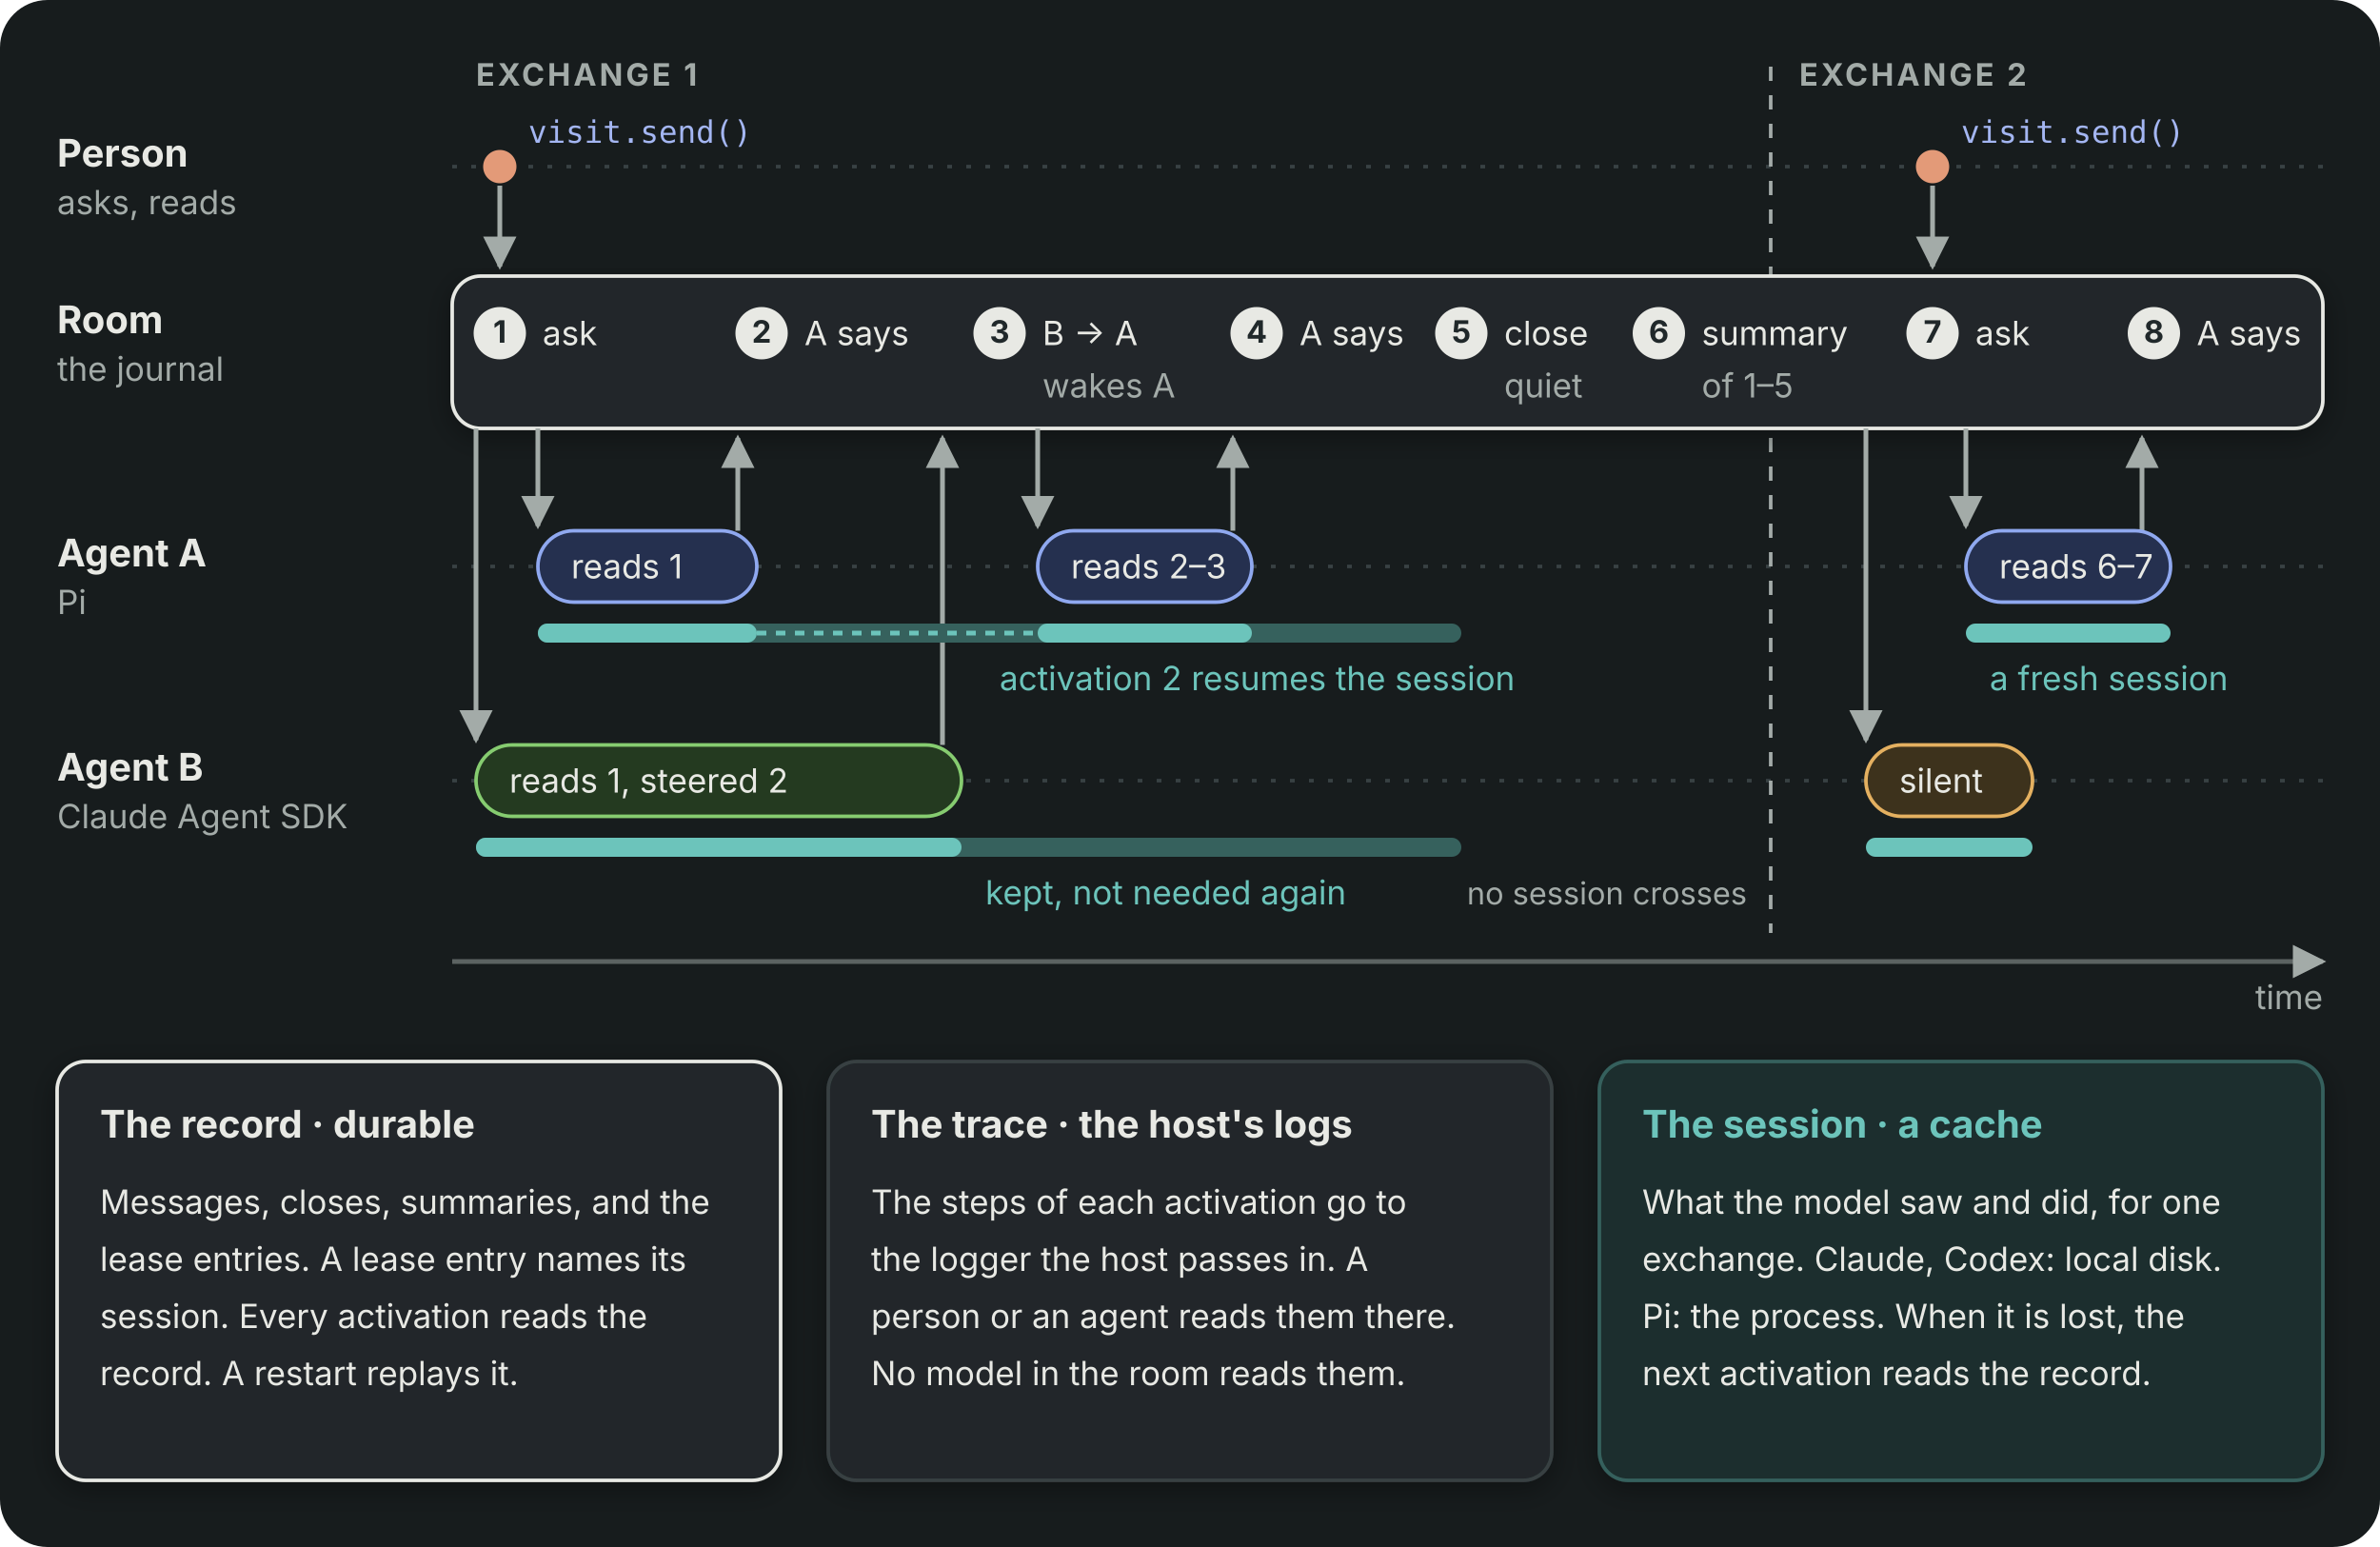
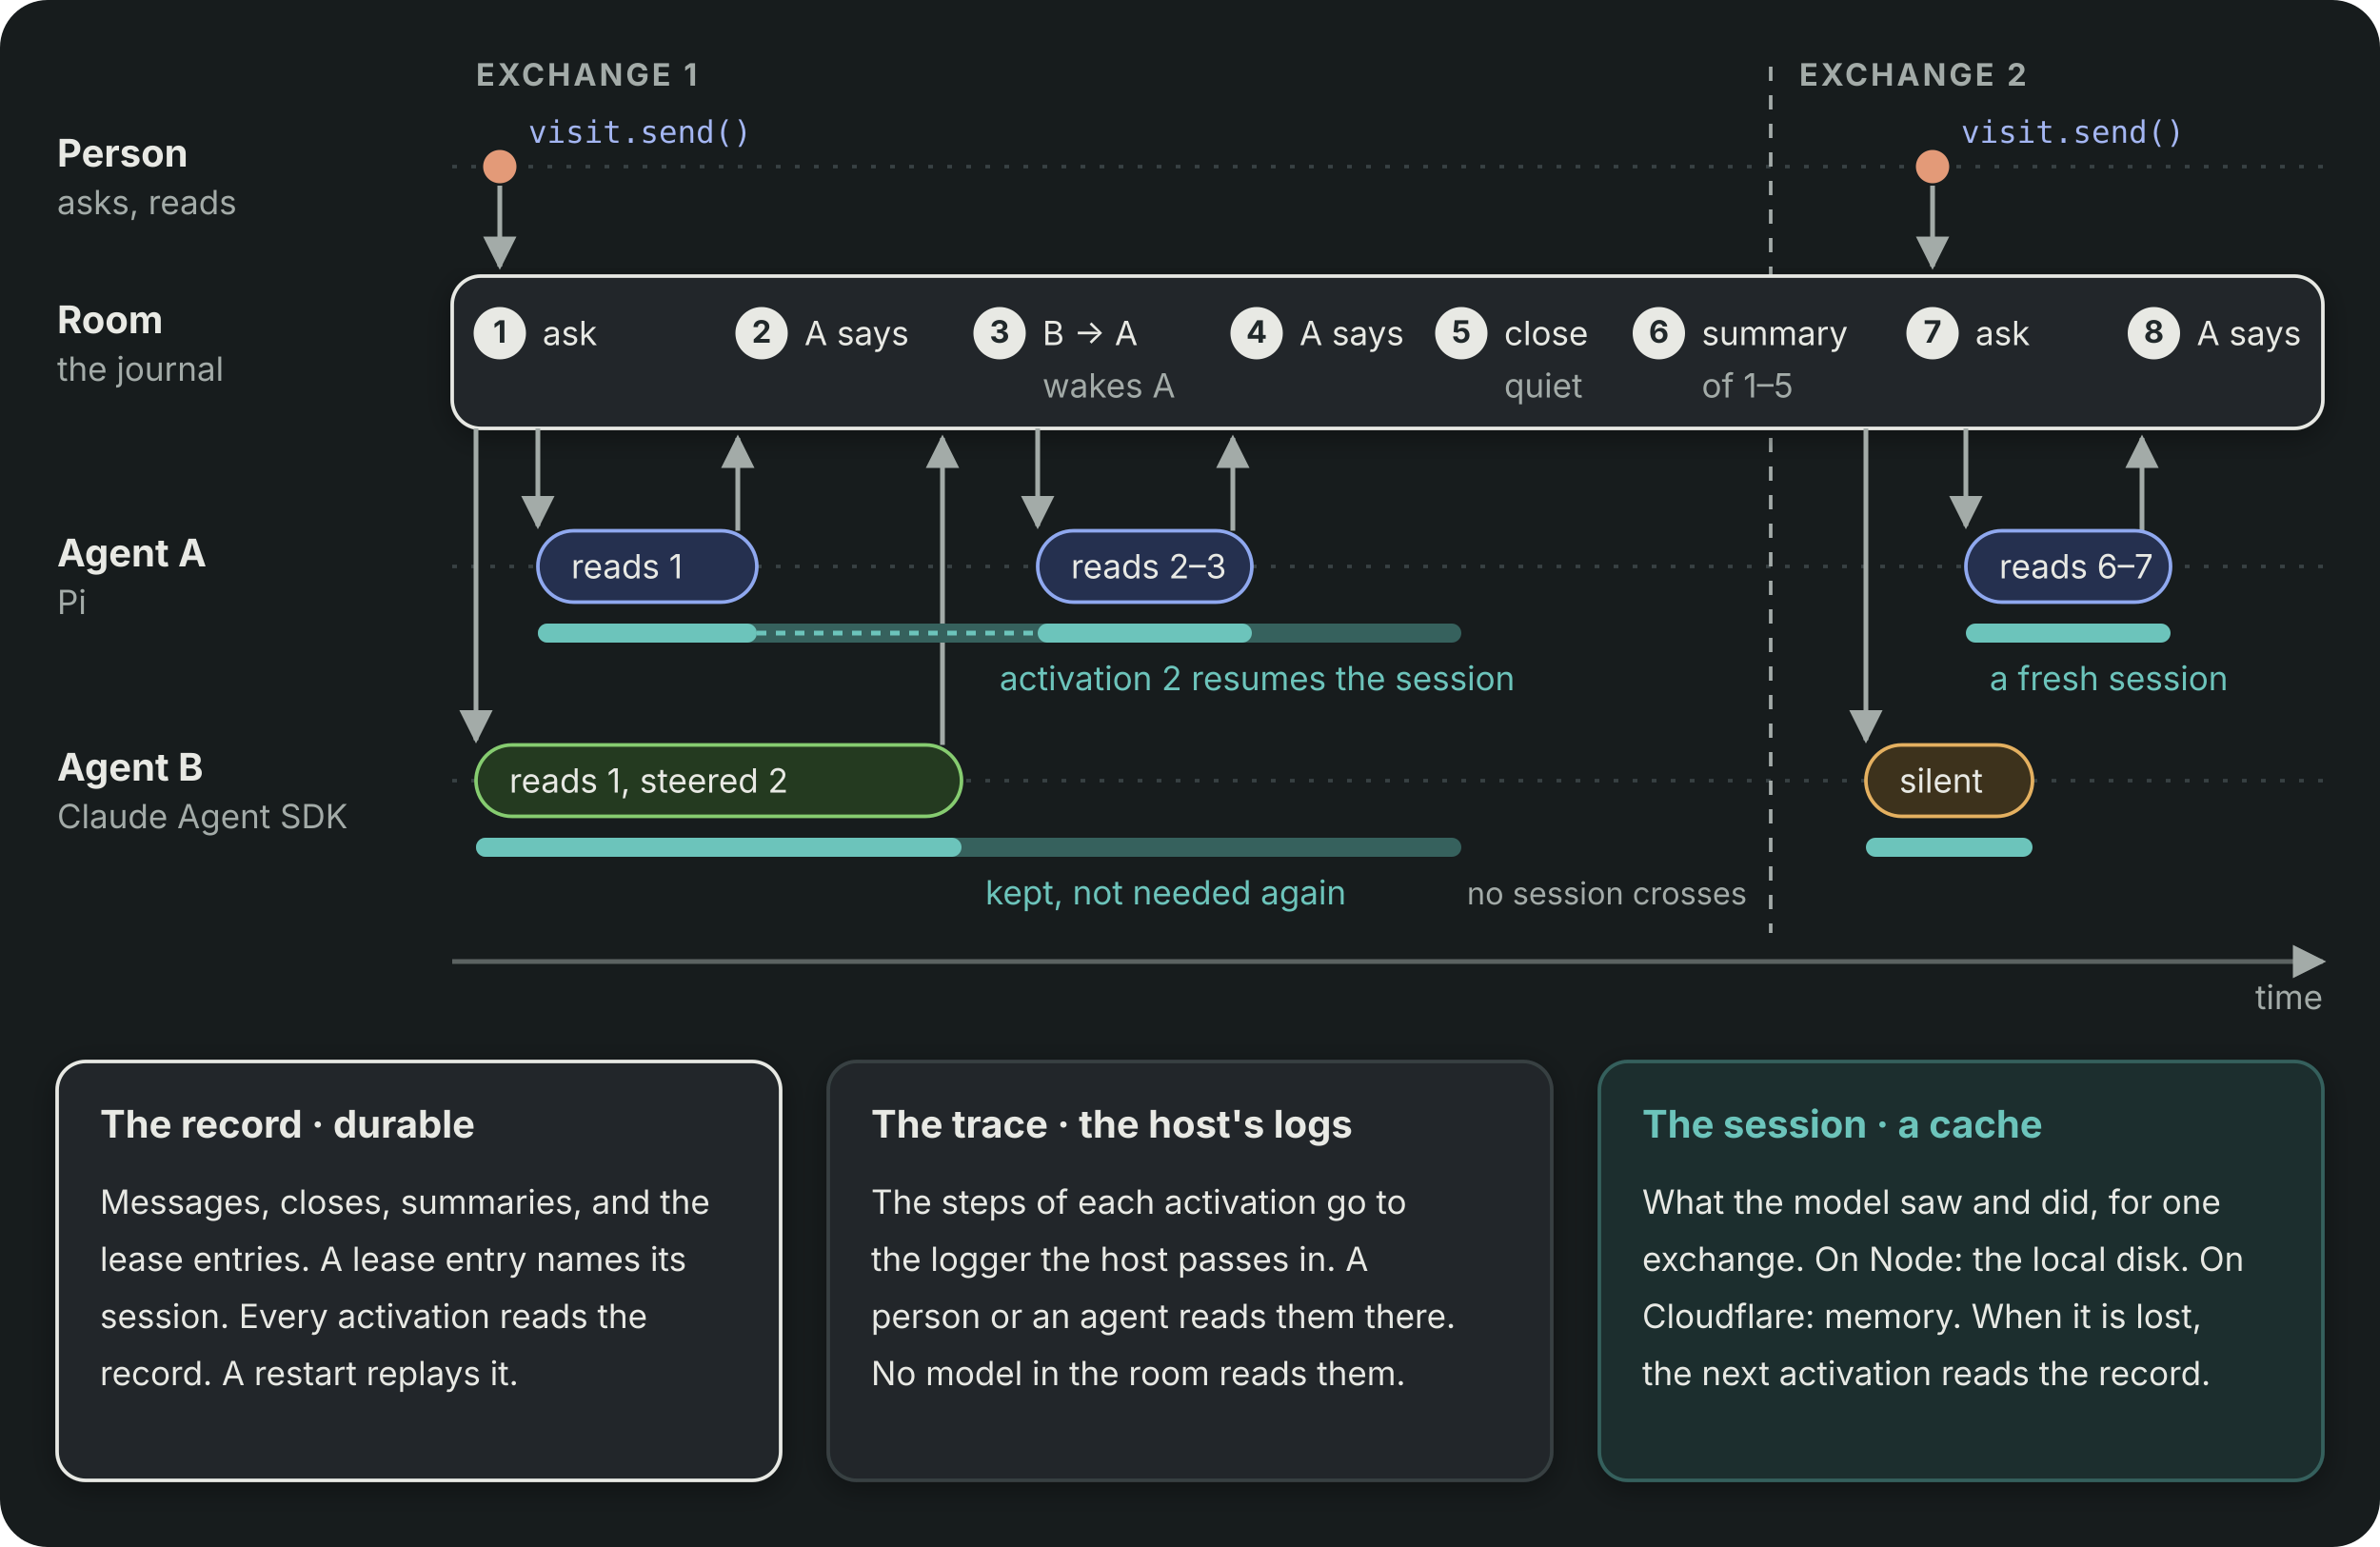
<svg xmlns="http://www.w3.org/2000/svg" width="1000" height="650" viewBox="0 0 1000 650" role="img" aria-labelledby="title desc">
  <defs>
    <marker id="arrow" viewBox="0 0 10 10" refX="9" refY="5" markerWidth="7" markerHeight="7" orient="auto-start-reverse">
      <path d="M0 0 10 5 0 10Z" fill="#a3aba8" />
    </marker>
    <marker id="arrow-teal" viewBox="0 0 10 10" refX="9" refY="5" markerWidth="7" markerHeight="7" orient="auto-start-reverse">
      <path d="M0 0 10 5 0 10Z" fill="#6cc4bb" />
    </marker>
    <filter id="shadow" x="-10%" y="-10%" width="120%" height="130%">
      <feDropShadow dx="0" dy="3" stdDeviation="6" flood-color="#000000" flood-opacity="0.35" />
    </filter>
    <style>
      .sans { font-family: Inter, "IBM Plex Sans", system-ui, sans-serif; }
      .mono { font-family: "IBM Plex Mono", ui-monospace, monospace; }
      .ink { fill: #e8e9e4; } .dim { fill: #a3aba8; } .teal { fill: #6cc4bb; } .code { fill: #a4b6f2; }
      .n { font-size: 16px; font-weight: 700; } .s { font-size: 14px; } .x { font-size: 13px; }
      .flow { fill: none; stroke: #a3aba8; stroke-width: 2; }
      .flow-teal { fill: none; stroke: #6cc4bb; stroke-width: 2; stroke-dasharray: 6 5; }
      .guide { stroke: #384143; stroke-width: 1.5; stroke-dasharray: 2 6; }
      .split { stroke: #a3aba8; stroke-width: 1.5; stroke-dasharray: 6 6; }
    </style>
  </defs>
  <rect width="1000" height="650" rx="20" fill="#171c1d" />
  <text x="24" y="70" class="sans ink n">Person</text>
  <text x="24" y="90" class="sans dim s">asks, reads</text>
  <text x="24" y="140" class="sans ink n">Room</text>
  <text x="24" y="160" class="sans dim s">the journal</text>
  <text x="24" y="238" class="sans ink n">Agent A</text>
  <text x="24" y="258" class="sans dim s">Pi</text>
  <text x="24" y="328" class="sans ink n">Agent B</text>
  <text x="24" y="348" class="sans dim s">Claude Agent SDK</text>
  <line x1="190" y1="70" x2="976" y2="70" class="guide" />
  <line x1="190" y1="238" x2="976" y2="238" class="guide" />
  <line x1="190" y1="328" x2="976" y2="328" class="guide" />
  <line x1="744" y1="28" x2="744" y2="392" class="split" />
  <text x="200" y="36" class="sans dim x" font-weight="700" letter-spacing="1.2">EXCHANGE 1</text>
  <text x="756" y="36" class="sans dim x" font-weight="700" letter-spacing="1.2">EXCHANGE 2</text>
  <circle cx="210" cy="70" r="7" fill="#e39a78" />
  <path d="M210 78 V112" class="flow" marker-end="url(#arrow)" />
  <circle cx="812" cy="70" r="7" fill="#e39a78" />
  <path d="M812 78 V112" class="flow" marker-end="url(#arrow)" />
  <text x="222" y="60" class="mono code x">visit.send()</text>
  <text x="824" y="60" class="mono code x">visit.send()</text>
  <g filter="url(#shadow)">
    <rect x="190" y="116" width="786" height="64" rx="12" fill="#20282a" stroke="#e8e9e4" stroke-width="1.5" />
  </g>
  <circle cx="210" cy="140" r="11" fill="#e8e9e4" />
  <text x="210" y="144" text-anchor="middle" class="sans x" font-weight="700" fill="#20282a">1</text>
  <text x="228" y="145" class="sans ink s">ask</text>
  <circle cx="320" cy="140" r="11" fill="#e8e9e4" />
  <text x="320" y="144" text-anchor="middle" class="sans x" font-weight="700" fill="#20282a">2</text>
  <text x="338" y="145" class="sans ink s">A says</text>
  <circle cx="420" cy="140" r="11" fill="#e8e9e4" />
  <text x="420" y="144" text-anchor="middle" class="sans x" font-weight="700" fill="#20282a">3</text>
  <text x="438" y="145" class="sans ink s">B → A</text>
  <text x="438" y="167" class="sans dim s">wakes A</text>
  <circle cx="528" cy="140" r="11" fill="#e8e9e4" />
  <text x="528" y="144" text-anchor="middle" class="sans x" font-weight="700" fill="#20282a">4</text>
  <text x="546" y="145" class="sans ink s">A says</text>
  <circle cx="614" cy="140" r="11" fill="#e8e9e4" />
  <text x="614" y="144" text-anchor="middle" class="sans x" font-weight="700" fill="#20282a">5</text>
  <text x="632" y="145" class="sans ink s">close</text>
  <text x="632" y="167" class="sans dim s">quiet</text>
  <circle cx="697" cy="140" r="11" fill="#e8e9e4" />
  <text x="697" y="144" text-anchor="middle" class="sans x" font-weight="700" fill="#20282a">6</text>
  <text x="715" y="145" class="sans ink s">summary</text>
  <text x="715" y="167" class="sans dim s">of 1–5</text>
  <circle cx="812" cy="140" r="11" fill="#e8e9e4" />
  <text x="812" y="144" text-anchor="middle" class="sans x" font-weight="700" fill="#20282a">7</text>
  <text x="830" y="145" class="sans ink s">ask</text>
  <circle cx="905" cy="140" r="11" fill="#e8e9e4" />
  <text x="905" y="144" text-anchor="middle" class="sans x" font-weight="700" fill="#20282a">8</text>
  <text x="923" y="145" class="sans ink s">A says</text>
  <path d="M226 180 V221" class="flow" marker-end="url(#arrow)" />
  <path d="M436 180 V221" class="flow" marker-end="url(#arrow)" />
  <path d="M826 180 V221" class="flow" marker-end="url(#arrow)" />
  <path d="M200 180 V311" class="flow" marker-end="url(#arrow)" />
  <path d="M784 180 V311" class="flow" marker-end="url(#arrow)" />
  <path d="M310 223 V184" class="flow" marker-end="url(#arrow)" />
  <path d="M518 223 V184" class="flow" marker-end="url(#arrow)" />
  <path d="M900 223 V184" class="flow" marker-end="url(#arrow)" />
  <path d="M396 313 V184" class="flow" marker-end="url(#arrow)" />
  <rect x="226" y="223" width="92" height="30" rx="15" fill="#25304f" stroke="#8fa8ef" stroke-width="1.5" />
  <text x="240" y="243" class="sans ink s">reads 1</text>
  <rect x="436" y="223" width="90" height="30" rx="15" fill="#25304f" stroke="#8fa8ef" stroke-width="1.5" />
  <text x="450" y="243" class="sans ink s">reads 2–3</text>
  <rect x="826" y="223" width="86" height="30" rx="15" fill="#25304f" stroke="#8fa8ef" stroke-width="1.5" />
  <text x="840" y="243" class="sans ink s">reads 6–7</text>
  <rect x="200" y="313" width="204" height="30" rx="15" fill="#243a20" stroke="#86cc70" stroke-width="1.5" />
  <text x="214" y="333" class="sans ink s">reads 1, steered 2</text>
  <rect x="784" y="313" width="70" height="30" rx="15" fill="#3d321c" stroke="#e4b060" stroke-width="1.5" />
  <text x="798" y="333" class="sans ink s">silent</text>
  <rect x="226" y="262" width="388" height="8" rx="4" fill="#36615d" />
  <line x1="318" y1="266" x2="436" y2="266" stroke="#6cc4bb" stroke-width="2" stroke-dasharray="4 4" />
  <rect x="226" y="262" width="92" height="8" rx="4" fill="#6cc4bb" />
  <rect x="436" y="262" width="90" height="8" rx="4" fill="#6cc4bb" />
  <rect x="826" y="262" width="86" height="8" rx="4" fill="#6cc4bb" />
  <text x="420" y="290" class="sans teal s">activation 2 resumes the session</text>
  <text x="836" y="290" class="sans teal s">a fresh session</text>
  <rect x="200" y="352" width="414" height="8" rx="4" fill="#36615d" />
  <rect x="200" y="352" width="204" height="8" rx="4" fill="#6cc4bb" />
  <rect x="784" y="352" width="70" height="8" rx="4" fill="#6cc4bb" />
  <text x="414" y="380" class="sans teal s">kept, not needed again</text>
  <text x="734" y="380" text-anchor="end" class="sans dim x">no session crosses</text>
  <path d="M190 404 H976" class="flow" stroke-opacity="0.5" marker-end="url(#arrow)" />
  <text x="976" y="424" text-anchor="end" class="sans dim s">time</text>
  <g filter="url(#shadow)">
    <rect x="24" y="446" width="304" height="176" rx="12" fill="#20282a" stroke="#e8e9e4" stroke-width="1.5" />
  </g>
  <text x="42" y="478" class="sans ink n">The record · durable</text>
  <text x="42" y="510" class="sans ink s">Messages, closes, summaries, and the</text>
  <text x="42" y="534" class="sans ink s">lease entries. A lease entry names its</text>
  <text x="42" y="558" class="sans ink s">session. Every activation reads the</text>
  <text x="42" y="582" class="sans ink s">record. A restart replays it.</text>
  <g filter="url(#shadow)">
    <rect x="348" y="446" width="304" height="176" rx="12" fill="#20282a" stroke="#384143" stroke-width="1.5" />
  </g>
  <text x="366" y="478" class="sans ink n">The trace · the host's logs</text>
  <text x="366" y="510" class="sans ink s">The steps of each activation go to</text>
  <text x="366" y="534" class="sans ink s">the logger the host passes in. A</text>
  <text x="366" y="558" class="sans ink s">person or an agent reads them there.</text>
  <text x="366" y="582" class="sans ink s">No model in the room reads them.</text>
  <g filter="url(#shadow)">
    <rect x="672" y="446" width="304" height="176" rx="12" fill="#1c2e2d" stroke="#36615d" stroke-width="1.5" />
  </g>
  <text x="690" y="478" class="sans teal n">The session · a cache</text>
  <text x="690" y="510" class="sans ink s">What the model saw and did, for one</text>
-   <text x="690" y="534" class="sans ink s">exchange. Claude, Codex: local disk.</text>
-   <text x="690" y="558" class="sans ink s">Pi: the process. When it is lost, the</text>
-   <text x="690" y="582" class="sans ink s">next activation reads the record.</text>
+   <text x="690" y="534" class="sans ink s">exchange. On Node: the local disk. On</text>
+   <text x="690" y="558" class="sans ink s">Cloudflare: memory. When it is lost,</text>
+   <text x="690" y="582" class="sans ink s">the next activation reads the record.</text>
</svg>
